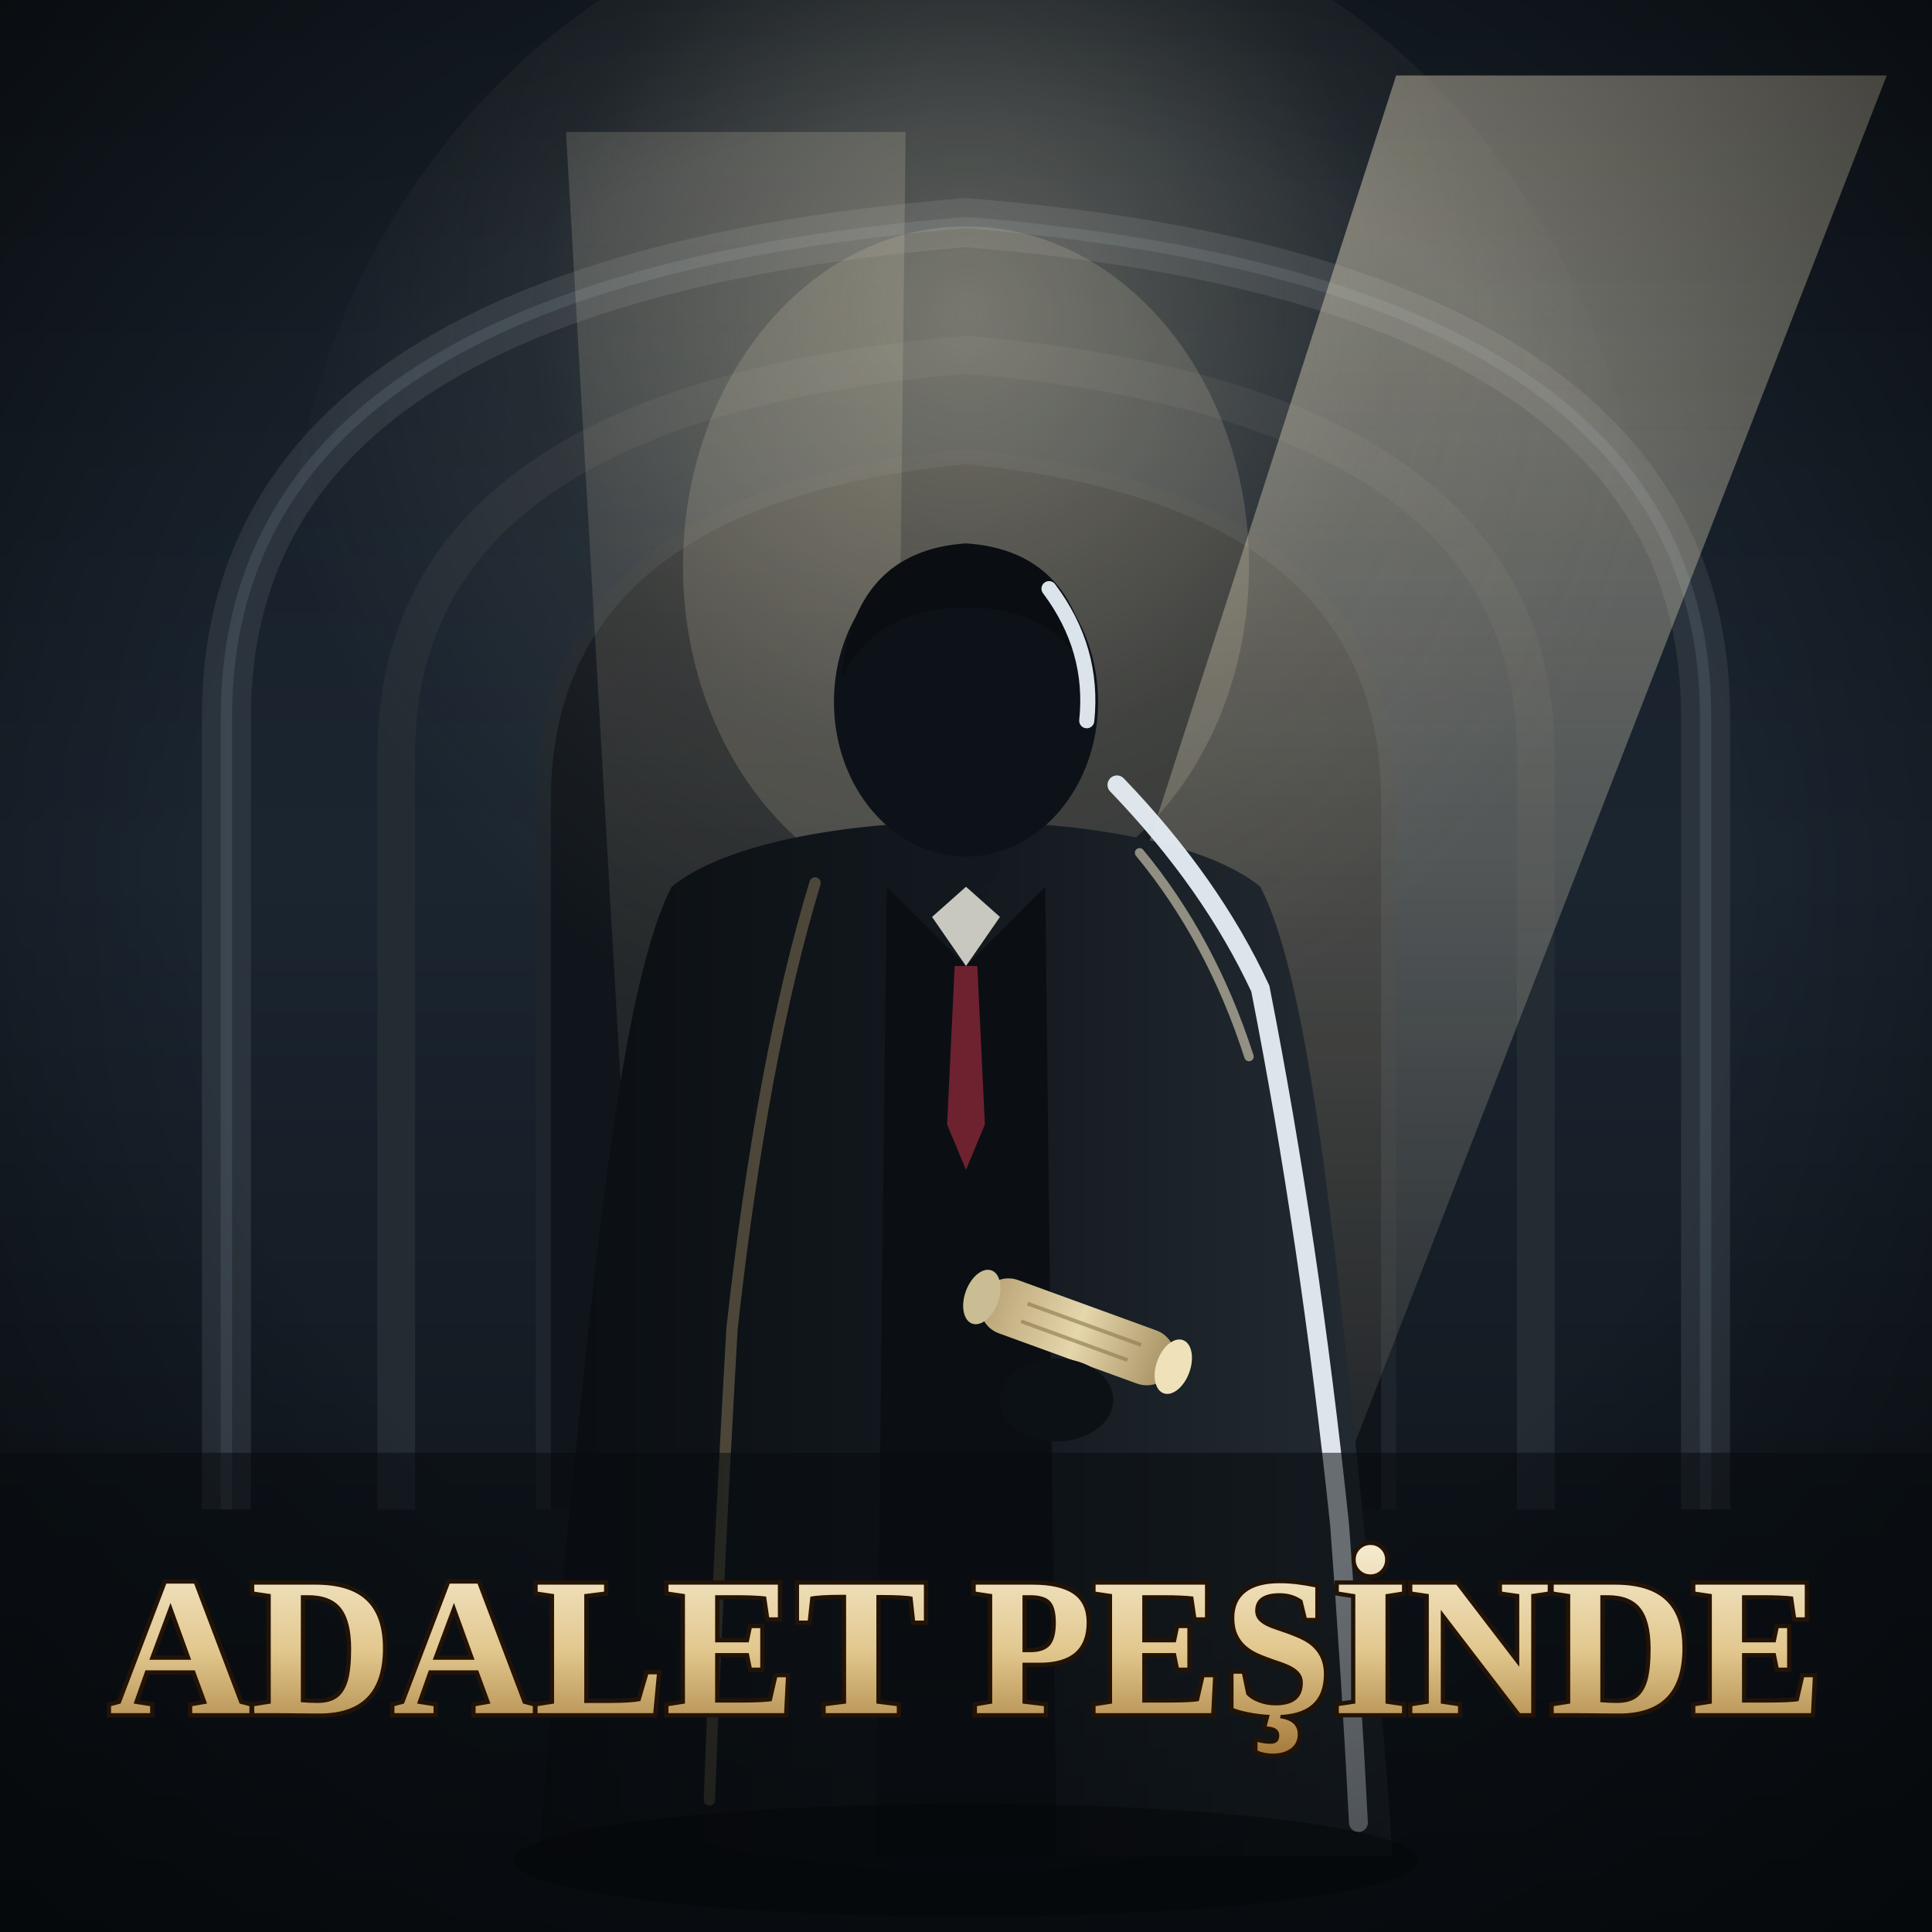
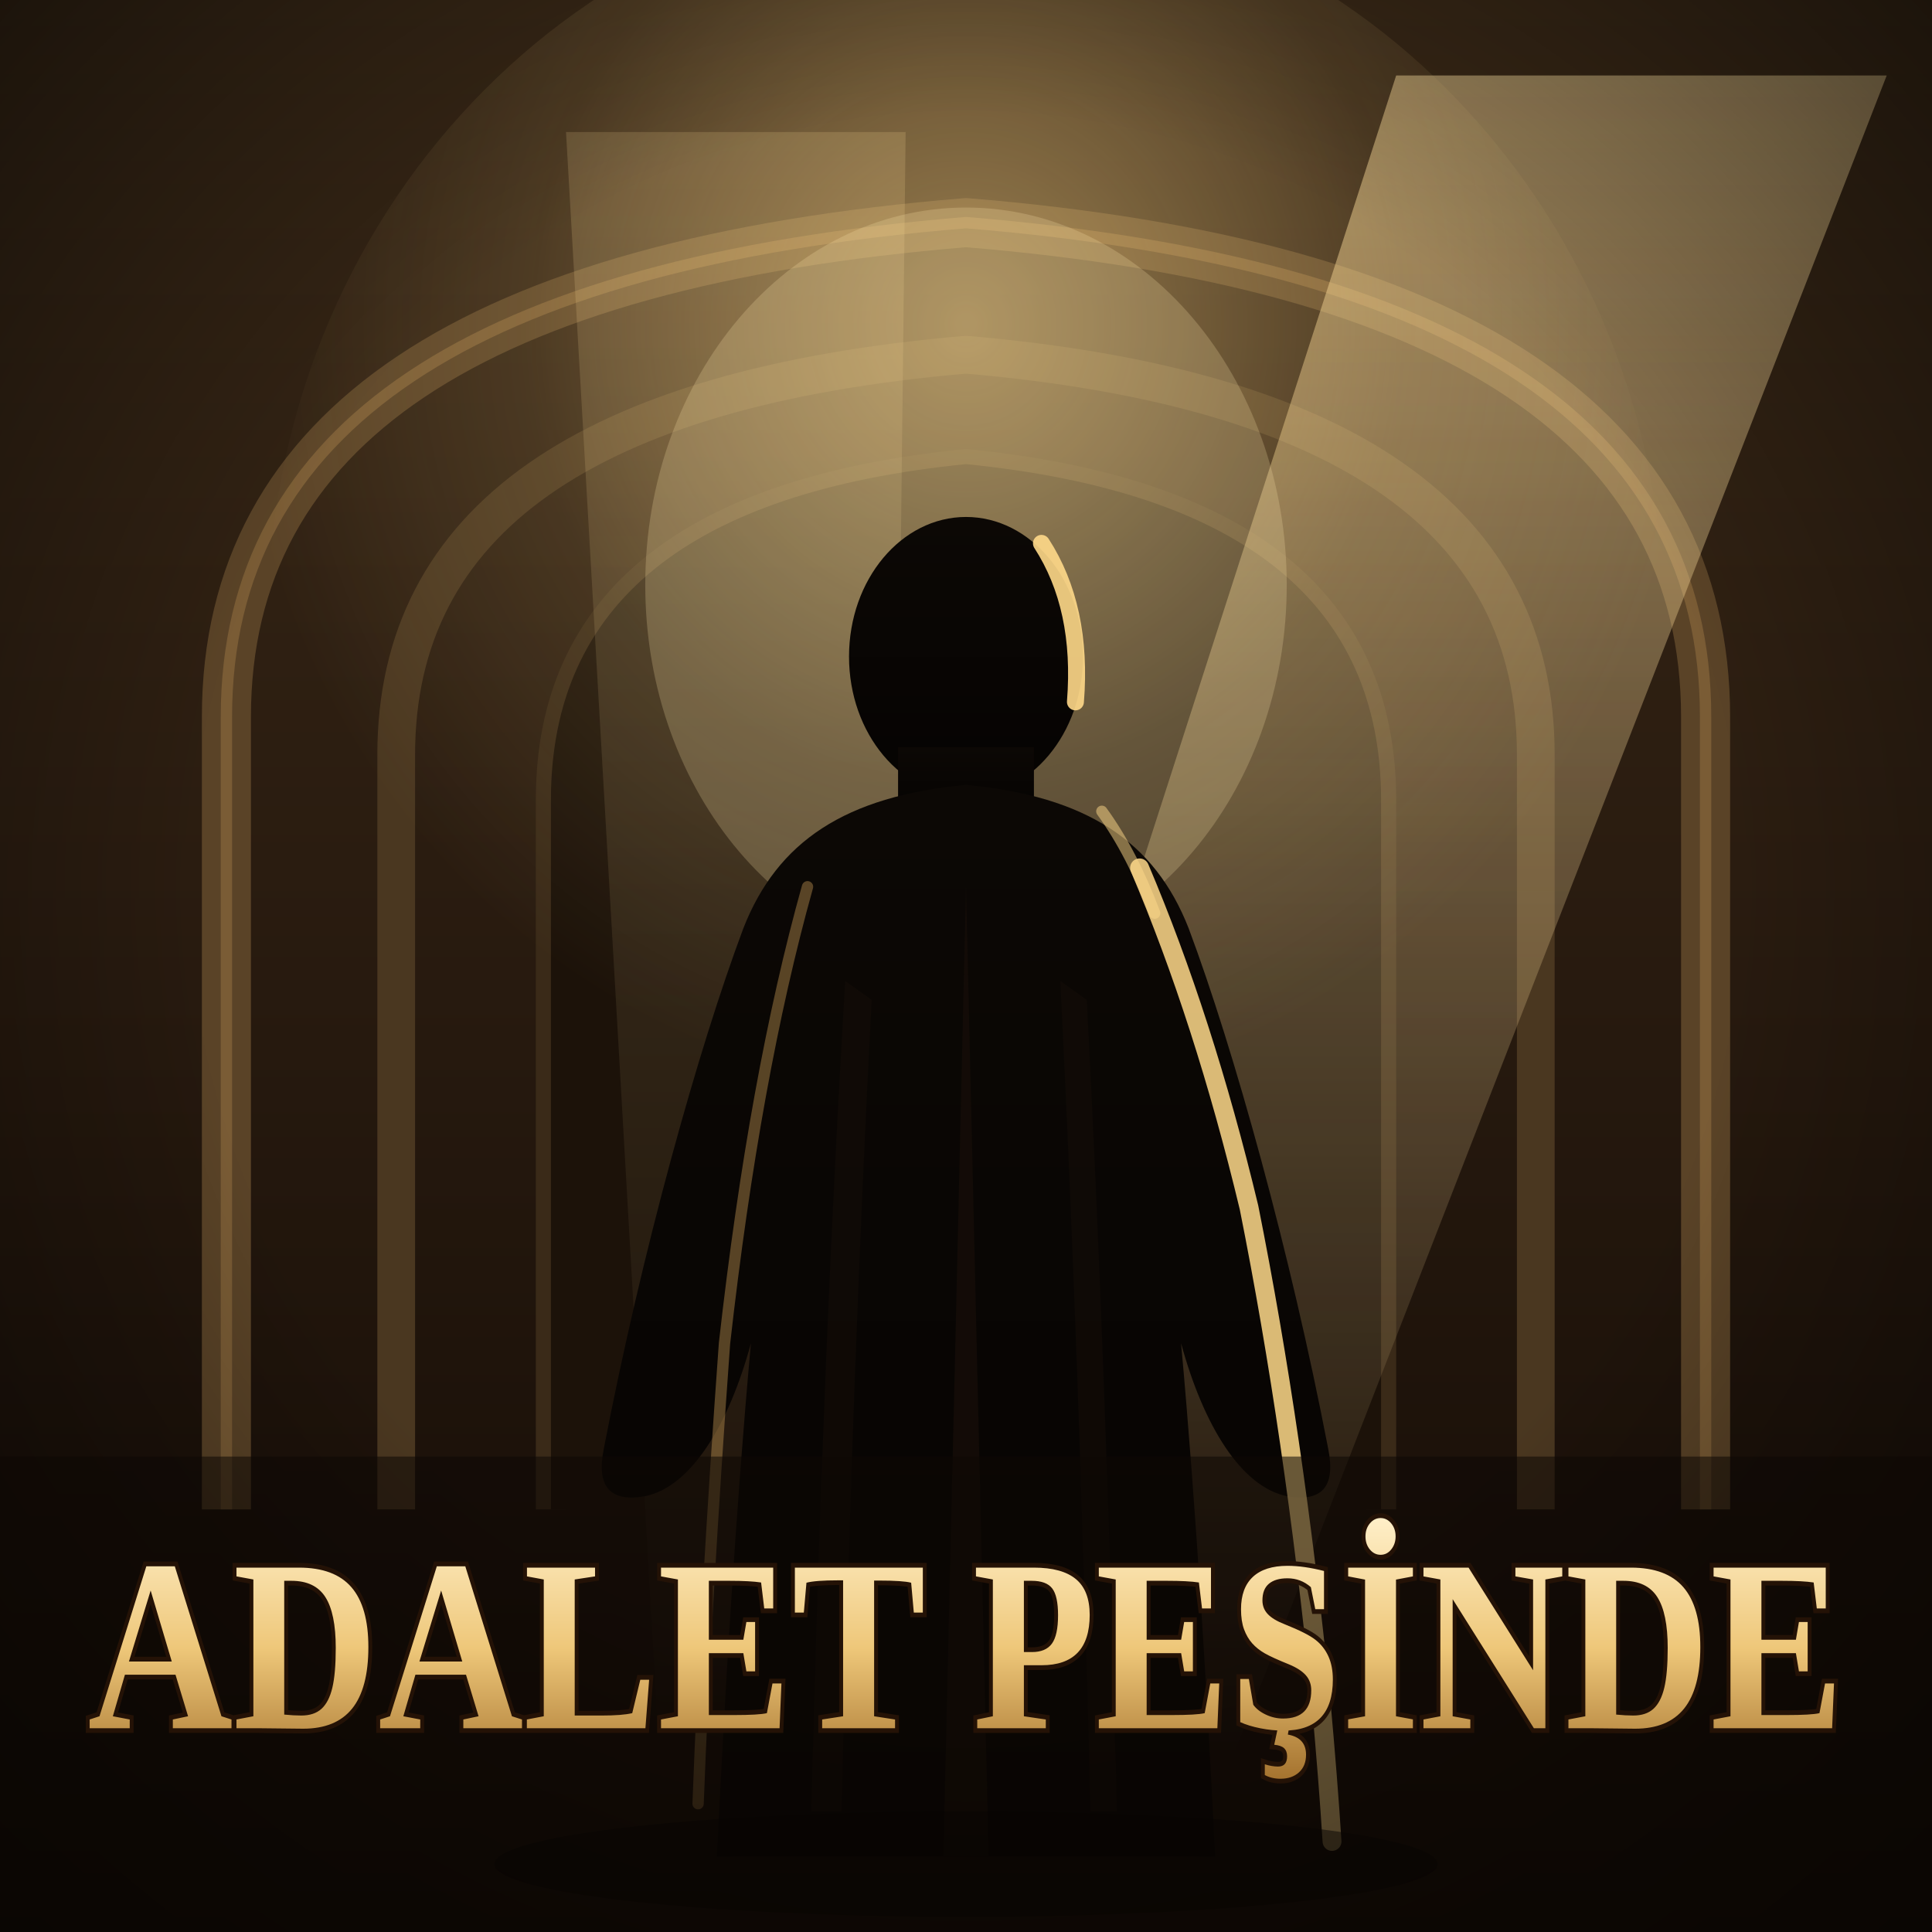
<svg xmlns="http://www.w3.org/2000/svg" viewBox="0 0 1024 1024">
  <defs>
    <linearGradient id="sky" x1="0" y1="0" x2="0" y2="1">
-       <stop offset="0" stop-color="#141c24" />
-       <stop offset=".45" stop-color="#1b2530" />
-       <stop offset="1" stop-color="#0c1116" />
+       <stop offset="0" stop-color="#3a2917" />
+       <stop offset=".45" stop-color="#2a1c10" />
+       <stop offset="1" stop-color="#120a05" />
    </linearGradient>
    <linearGradient id="beam" x1="0" y1="0" x2="0" y2="1">
-       <stop offset="0" stop-color="#e8ddc2" stop-opacity=".55" />
-       <stop offset="1" stop-color="#e8ddc2" stop-opacity="0" />
+       <stop offset="0" stop-color="#ffdf9e" stop-opacity=".6" />
+       <stop offset="1" stop-color="#ffdf9e" stop-opacity="0" />
    </linearGradient>
    <radialGradient id="halo" cx="50%" cy="30%" r="52%">
-       <stop offset="0" stop-color="#dcd2b6" stop-opacity=".38" />
-       <stop offset="60%" stop-color="#dcd2b6" stop-opacity=".07" />
-       <stop offset="100%" stop-color="#dcd2b6" stop-opacity="0" />
+       <stop offset="0" stop-color="#ffd98a" stop-opacity=".5" />
+       <stop offset="60%" stop-color="#ffd98a" stop-opacity=".12" />
+       <stop offset="100%" stop-color="#ffd98a" stop-opacity="0" />
    </radialGradient>
-     <linearGradient id="robe" x1="0" y1="0" x2="1" y2="0">
-       <stop offset="0" stop-color="#0a0e12" />
-       <stop offset=".55" stop-color="#141a20" />
-       <stop offset="1" stop-color="#242c33" />
-     </linearGradient>
-     <linearGradient id="scroll" x1="0" y1="0" x2="1" y2="0">
-       <stop offset="0" stop-color="#b7a274" />
-       <stop offset=".5" stop-color="#e6d6ac" />
-       <stop offset="1" stop-color="#a48f61" />
+     <linearGradient id="robe" x1="0" y1="0" x2="0" y2="1">
+       <stop offset="0" stop-color="#0c0805" />
+       <stop offset="1" stop-color="#050302" />
    </linearGradient>
    <linearGradient id="txt" x1="0" y1="0" x2="0" y2="1">
-       <stop offset="0" stop-color="#f5ead0" />
-       <stop offset=".5" stop-color="#e2c88f" />
-       <stop offset="1" stop-color="#a67c3c" />
+       <stop offset="0" stop-color="#ffefc8" />
+       <stop offset=".5" stop-color="#eec779" />
+       <stop offset="1" stop-color="#a5732f" />
    </linearGradient>
    <radialGradient id="vig" cx="50%" cy="46%" r="72%">
      <stop offset="55%" stop-color="#000" stop-opacity="0" />
-       <stop offset="100%" stop-color="#000" stop-opacity=".62" />
+       <stop offset="100%" stop-color="#000" stop-opacity=".6" />
    </radialGradient>
  </defs>
  <rect width="1024" height="1024" fill="url(#sky)" />
  <g fill="none" stroke-linejoin="round">
-     <path d="M120 800 L120 380 Q120 150 512 118 Q904 150 904 380 L904 800" stroke="#2b333c" stroke-width="26" />
-     <path d="M120 800 L120 380 Q120 150 512 118 Q904 150 904 380 L904 800" stroke="#3c4650" stroke-width="6" />
-     <path d="M210 800 L210 400 Q210 214 512 188 Q814 214 814 400 L814 800" stroke="#232b33" stroke-width="20" />
-     <path d="M292 800 L292 424 Q292 268 512 246 Q732 268 732 424 L732 800" stroke="#1d242b" stroke-width="16" />
+     <path d="M120 800 L120 380 Q120 150 512 118 Q904 150 904 380 L904 800" stroke="#5a4327" stroke-width="26" />
+     <path d="M120 800 L120 380 Q120 150 512 118 Q904 150 904 380 L904 800" stroke="#7a5c35" stroke-width="6" />
+     <path d="M210 800 L210 400 Q210 214 512 188 Q814 214 814 400 L814 800" stroke="#4a3720" stroke-width="20" />
+     <path d="M292 800 L292 424 Q292 268 512 246 Q732 268 732 424 L732 800" stroke="#3a2a18" stroke-width="16" />
  </g>
-   <path d="M292 800 L292 424 Q292 268 512 246 Q732 268 732 424 L732 800 Z" fill="#10151b" />
-   <polygon points="740,40 1000,40 650,940 450,940" fill="url(#beam)" opacity=".9" />
-   <polygon points="300,70 480,70 470,940 350,940" fill="url(#beam)" opacity=".35" />
-   <ellipse cx="512" cy="320" rx="360" ry="380" fill="url(#halo)" />
-   <ellipse cx="512" cy="300" rx="150" ry="180" fill="#f0e6c8" opacity=".16" />
-   <path d="M356 470            C330 520 316 660 300 820            C292 900 288 950 286 984            L738 984            C736 950 732 900 724 820            C708 660 694 520 668 470            C612 424 412 424 356 470 Z" fill="url(#robe)" />
-   <path d="M470 470 L512 512 L554 470 L560 984 L464 984 Z" fill="#0b0f13" />
-   <path d="M494 486 L512 512 L530 486 L512 470 Z" fill="#e9e6dc" opacity=".85" />
-   <path d="M506 512 L518 512 L522 596 L512 620 L502 596 Z" fill="#6e2230" />
-   <rect x="494" y="430" width="36" height="40" rx="10" fill="#12181e" />
-   <ellipse cx="512" cy="372" rx="70" ry="82" fill="#0d1218" />
-   <path d="M446 360 Q452 292 512 288 Q572 292 578 360 Q560 322 512 322 Q464 322 446 360 Z" fill="#0a0e13" />
-   <g fill="none" stroke="#e6eef4" stroke-linecap="round" opacity=".95">
-     <path d="M556 312 Q580 344 576 382" stroke-width="8" />
-     <path d="M592 416 Q642 468 668 524 Q694 656 710 808 Q716 888 720 966" stroke-width="10" />
+   <path d="M292 800 L292 424 Q292 268 512 246 Q732 268 732 424 L732 800 Z" fill="#1c1209" />
+   <polygon points="740,40 1000,40 650,940 450,940" fill="url(#beam)" opacity=".85" />
+   <polygon points="300,70 480,70 470,940 350,940" fill="url(#beam)" opacity=".3" />
+   <ellipse cx="512" cy="330" rx="370" ry="390" fill="url(#halo)" />
+   <ellipse cx="512" cy="310" rx="170" ry="200" fill="#ffe6ae" opacity=".22" />
+   <ellipse cx="512" cy="348" rx="62" ry="74" fill="url(#robe)" />
+   <rect x="476" y="396" width="72" height="36" fill="url(#robe)" />
+   <path d="M512 416            C448 422 412 446 394 492            C370 556 340 664 320 768            Q314 798 342 793            C366 788 386 756 398 712            C390 800 384 900 380 984            L644 984            C640 900 634 800 626 712            C638 756 658 788 682 793            Q710 798 704 768            C684 664 654 556 630 492            C612 446 576 422 512 416 Z" fill="url(#robe)" />
+   <path d="M512 470 L500 984 L524 984 Z" fill="#150d07" opacity=".8" />
+   <path d="M448 520 Q436 720 430 960 L446 960 Q452 720 462 530 Z" fill="#150d07" opacity=".5" />
+   <path d="M576 530 Q586 720 592 960 L578 960 Q572 720 562 520 Z" fill="#150d07" opacity=".5" />
+   <g fill="none" stroke="#ffd98a" stroke-linecap="round">
+     <path d="M552 288 Q574 322 570 372" stroke-width="9" opacity=".9" />
+     <path d="M604 460 Q638 540 662 640 Q686 760 700 900 Q704 944 706 976" stroke-width="10" opacity=".85" />
+     <path d="M584 430 Q600 452 612 484" stroke-width="6" opacity=".5" />
  </g>
-   <g fill="none" stroke="#f2e7cc" stroke-linecap="round" opacity=".55">
-     <path d="M604 452 Q642 498 662 560" stroke-width="5" />
+   <path d="M428 470 Q400 570 384 712 Q374 850 370 956" fill="none" stroke="#b98d4e" stroke-width="6" stroke-linecap="round" opacity=".45" />
+   <ellipse cx="512" cy="988" rx="250" ry="28" fill="#000" opacity=".5" />
+   <rect width="1024" height="1024" fill="url(#vig)" />
+   <rect x="0" y="772" width="1024" height="252" fill="#0d0704" opacity=".55" />
+   <g transform="translate(512 916) scale(.82 1)">
+     <text x="0" y="0" text-anchor="middle" font-family="Georgia, 'Times New Roman', serif" font-weight="bold" font-size="130" fill="url(#txt)" stroke="#241206" stroke-width="5" paint-order="stroke">ADALET PEŞİNDE</text>
  </g>
-   <path d="M432 468 Q404 560 388 704 Q380 844 376 954" fill="none" stroke="#8a7a5a" stroke-width="6" stroke-linecap="round" opacity=".5" />
-   <g transform="rotate(20 566 720)">
-     <rect x="512" y="690" width="108" height="30" rx="15" fill="url(#scroll)" />
-     <ellipse cx="512" cy="705" rx="9" ry="15" fill="#cabd93" />
-     <ellipse cx="620" cy="705" rx="9" ry="15" fill="#efe2ba" />
-     <g stroke="#8a7548" stroke-width="2" opacity=".6">
-       <line x1="536" y1="700" x2="600" y2="700" />
-       <line x1="536" y1="710" x2="596" y2="710" />
-     </g>
-   </g>
-   <ellipse cx="560" cy="742" rx="30" ry="22" fill="#0c1116" />
-   <ellipse cx="512" cy="986" rx="240" ry="30" fill="#000" opacity=".5" />
-   <rect width="1024" height="1024" fill="url(#vig)" />
-   <rect x="0" y="770" width="1024" height="254" fill="#080b0e" opacity=".55" />
-   <text x="512" y="908" text-anchor="middle" font-family="Georgia, 'Times New Roman', serif" font-weight="bold" font-size="104" fill="url(#txt)" stroke="#231306" stroke-width="4.5" paint-order="stroke">ADALET PEŞİNDE</text>
</svg>
